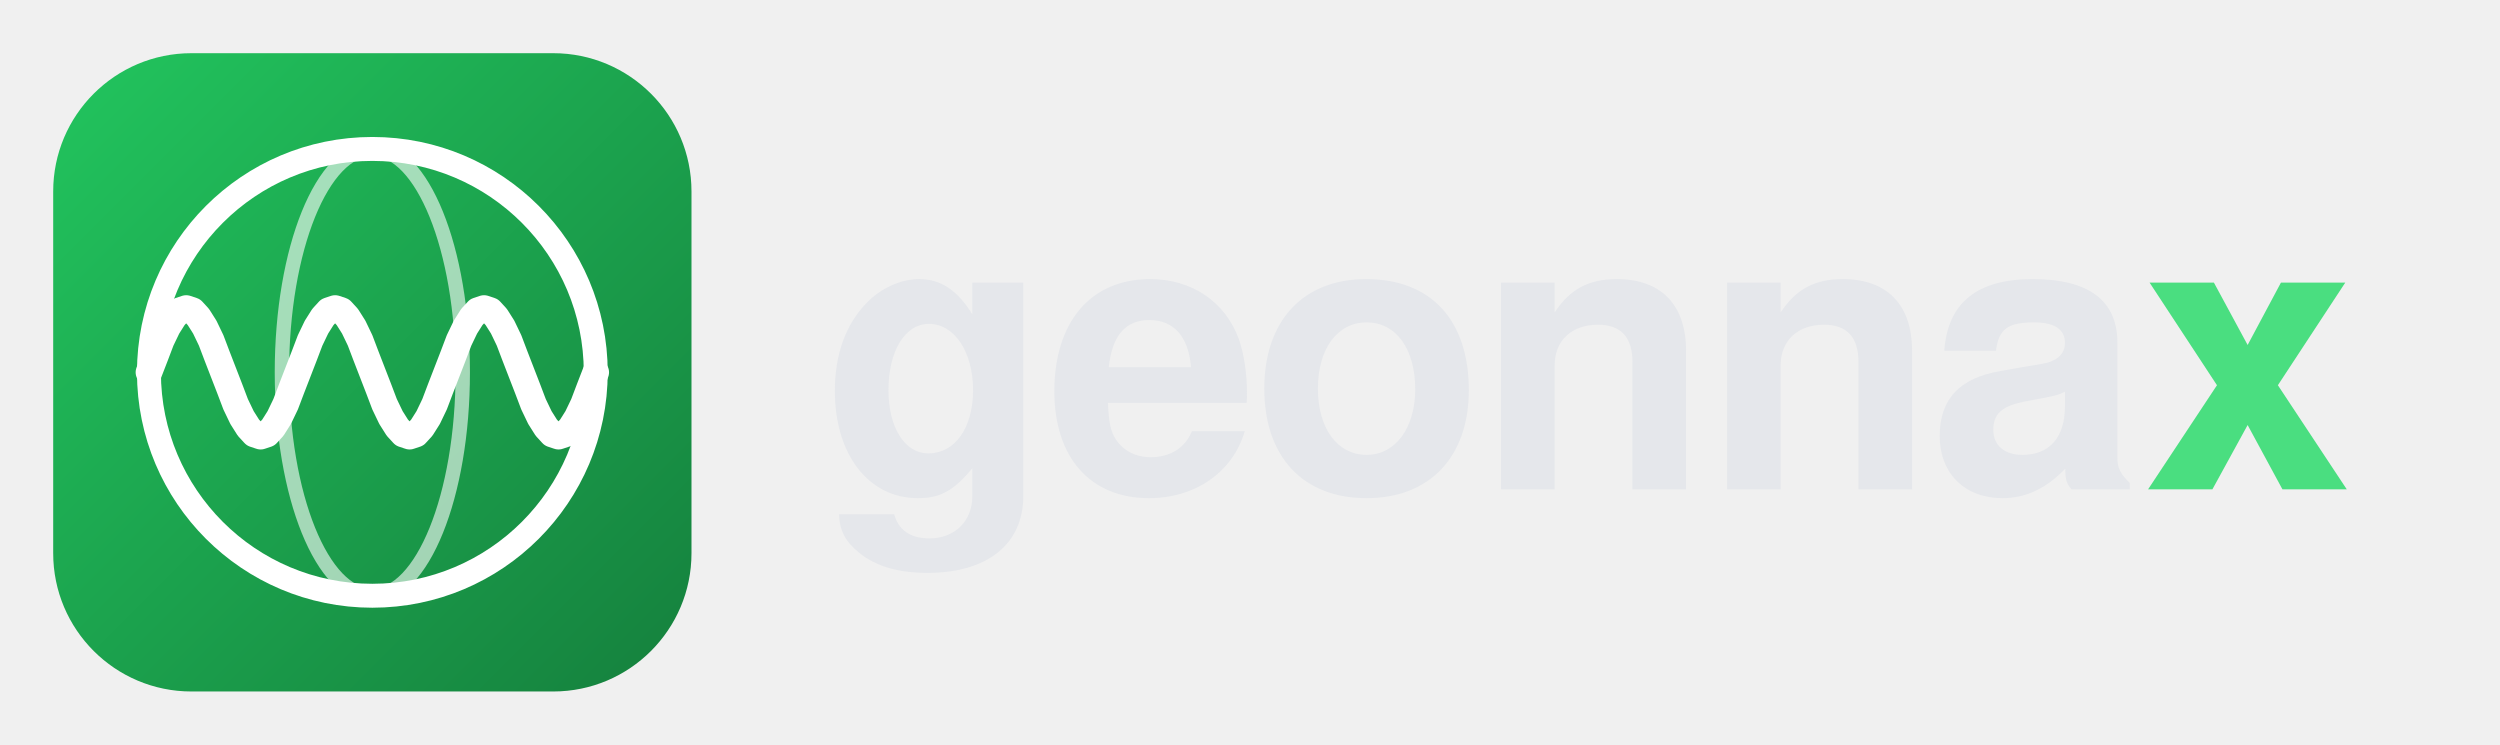
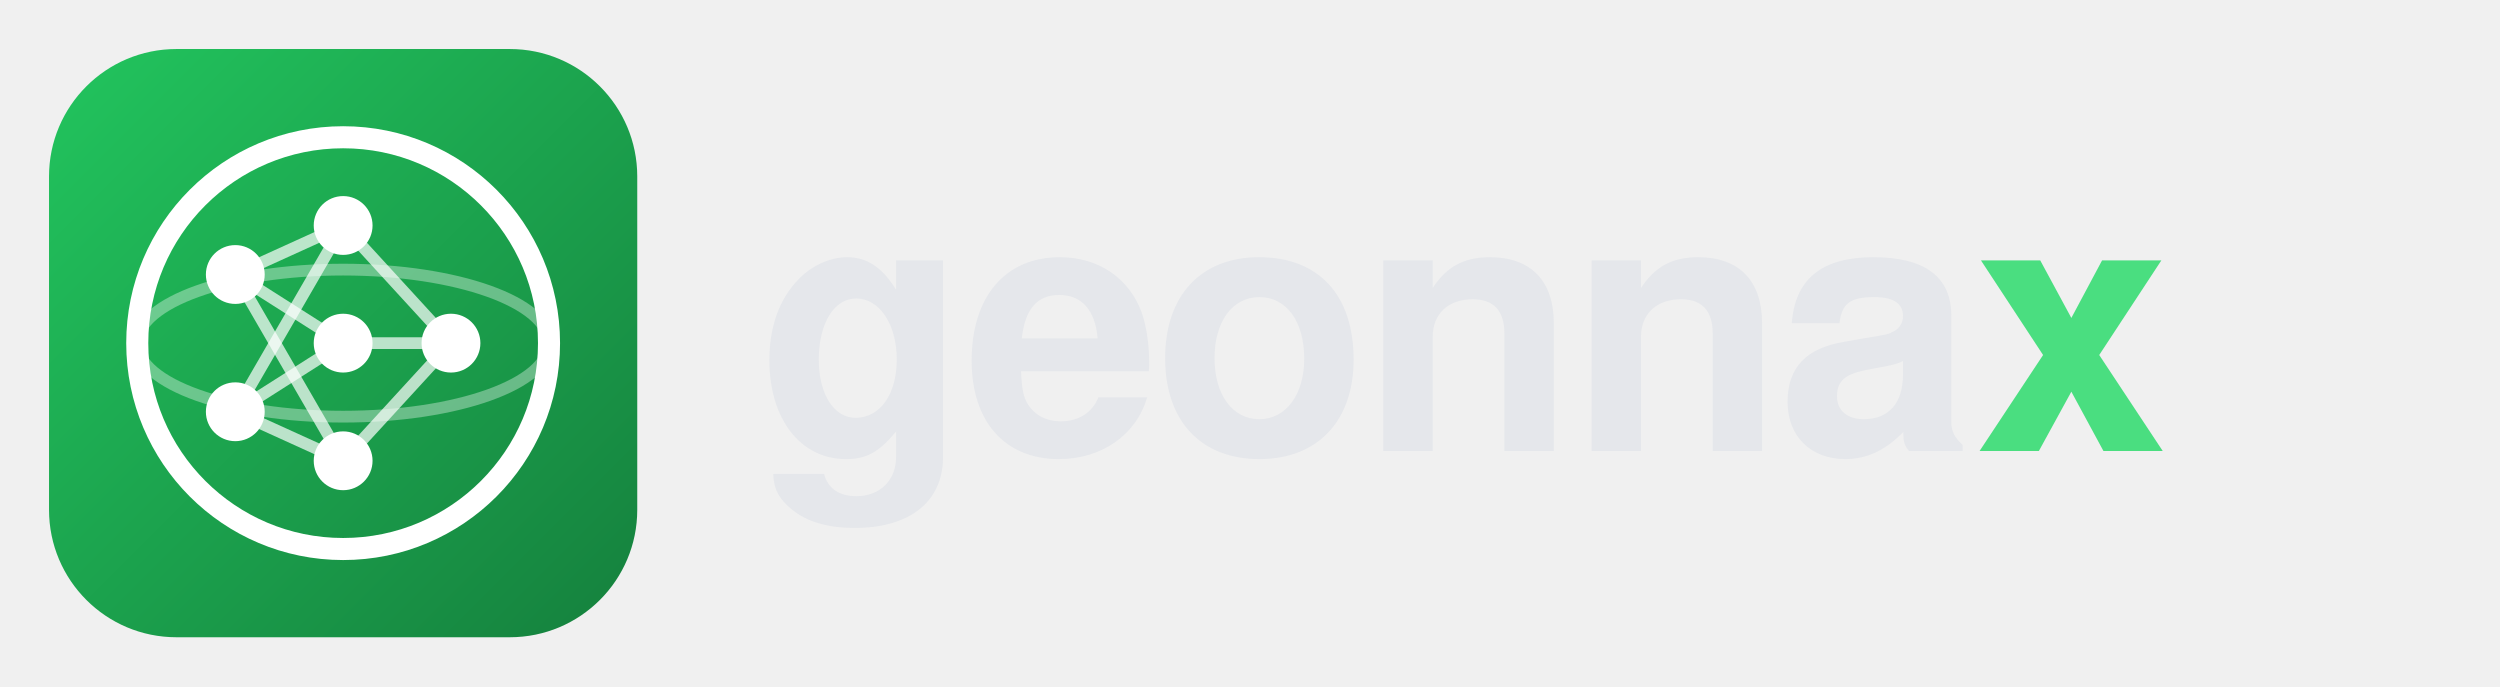
- <svg xmlns="http://www.w3.org/2000/svg" width="470" height="140" viewBox="0 0 470 140" role="img" aria-label="geonnax">
+ <svg xmlns="http://www.w3.org/2000/svg" width="510" height="140" viewBox="0 0 510 140" role="img" aria-label="geonnax">
  <defs>
    <linearGradient id="logo-dark" x1="0" y1="0" x2="1" y2="1">
      <stop offset="0" stop-color="#22C55E" />
      <stop offset="1" stop-color="#15803D" />
    </linearGradient>
  </defs>
  <g transform="translate(6 6) scale(1)">
    <rect x="4" y="4" width="120" height="120" rx="26" fill="url(#logo-dark)" />
    <circle cx="64" cy="64" r="42" fill="none" stroke="#FFFFFF" stroke-width="4.5" />
-     <ellipse cx="64" cy="64" rx="17" ry="42" fill="none" stroke="#FFFFFF" stroke-width="2.7" stroke-opacity="0.6" />
-     <path d="M22.0 64.0 L23.2 60.9 L24.3 58.0 L25.5 55.5 L26.7 53.6 L27.8 52.4 L29.0 52.0 L30.2 52.4 L31.3 53.6 L32.5 55.5 L33.7 58.0 L34.8 60.9 L36.0 64.0 L37.2 67.1 L38.3 70.0 L39.5 72.5 L40.7 74.4 L41.8 75.6 L43.0 76.0 L44.2 75.6 L45.3 74.4 L46.5 72.5 L47.7 70.0 L48.8 67.1 L50.0 64.0 L51.2 60.9 L52.3 58.0 L53.5 55.5 L54.7 53.6 L55.8 52.4 L57.0 52.0 L58.2 52.4 L59.3 53.6 L60.5 55.5 L61.7 58.0 L62.8 60.9 L64.0 64.0 L65.2 67.1 L66.3 70.0 L67.5 72.5 L68.7 74.4 L69.8 75.6 L71.0 76.0 L72.2 75.6 L73.3 74.4 L74.5 72.5 L75.7 70.0 L76.8 67.1 L78.0 64.0 L79.2 60.9 L80.3 58.0 L81.5 55.5 L82.7 53.6 L83.8 52.4 L85.0 52.0 L86.2 52.4 L87.3 53.6 L88.5 55.5 L89.7 58.0 L90.8 60.9 L92.0 64.0 L93.2 67.1 L94.3 70.0 L95.5 72.5 L96.7 74.4 L97.8 75.6 L99.0 76.0 L100.2 75.6 L101.3 74.4 L102.5 72.5 L103.7 70.0 L104.8 67.1 L106.0 64.0" fill="none" stroke="#FFFFFF" stroke-width="5" stroke-linecap="round" stroke-linejoin="round" />
+     <ellipse cx="64" cy="64" rx="42" ry="15" fill="none" stroke="#FFFFFF" stroke-width="2.4" stroke-opacity="0.35" />
+     <line x1="42.0" y1="50.0" x2="64.0" y2="40.0" stroke="#FFFFFF" stroke-width="2.4" stroke-opacity="0.7" stroke-linecap="round" />
+     <line x1="42.0" y1="50.0" x2="64.0" y2="64.0" stroke="#FFFFFF" stroke-width="2.4" stroke-opacity="0.7" stroke-linecap="round" />
+     <line x1="42.0" y1="50.0" x2="64.0" y2="88.0" stroke="#FFFFFF" stroke-width="2.4" stroke-opacity="0.7" stroke-linecap="round" />
+     <line x1="42.0" y1="78.0" x2="64.0" y2="40.0" stroke="#FFFFFF" stroke-width="2.4" stroke-opacity="0.7" stroke-linecap="round" />
+     <line x1="42.0" y1="78.0" x2="64.0" y2="64.0" stroke="#FFFFFF" stroke-width="2.4" stroke-opacity="0.7" stroke-linecap="round" />
+     <line x1="42.0" y1="78.0" x2="64.0" y2="88.0" stroke="#FFFFFF" stroke-width="2.4" stroke-opacity="0.7" stroke-linecap="round" />
+     <line x1="64.0" y1="40.0" x2="86.0" y2="64.0" stroke="#FFFFFF" stroke-width="2.4" stroke-opacity="0.7" stroke-linecap="round" />
+     <line x1="64.0" y1="64.0" x2="86.0" y2="64.0" stroke="#FFFFFF" stroke-width="2.4" stroke-opacity="0.7" stroke-linecap="round" />
+     <line x1="64.0" y1="88.0" x2="86.0" y2="64.0" stroke="#FFFFFF" stroke-width="2.4" stroke-opacity="0.7" stroke-linecap="round" />
+     <circle cx="42.0" cy="50.0" r="6" fill="#FFFFFF" />
+     <circle cx="42.0" cy="78.0" r="6" fill="#FFFFFF" />
+     <circle cx="64.0" cy="40.0" r="6" fill="#FFFFFF" />
+     <circle cx="64.0" cy="64.0" r="6" fill="#FFFFFF" />
+     <circle cx="64.0" cy="88.0" r="6" fill="#FFFFFF" />
+     <circle cx="86.0" cy="64.0" r="6" fill="#FFFFFF" />
  </g>
  <text x="154" y="92" font-family="ui-sans-serif, -apple-system, 'Segoe UI', Helvetica, Arial, sans-serif" font-size="72" font-weight="700" letter-spacing="-1.5" fill="#E5E7EB">geonna<tspan fill="#4ADE80">x</tspan>
  </text>
</svg>
